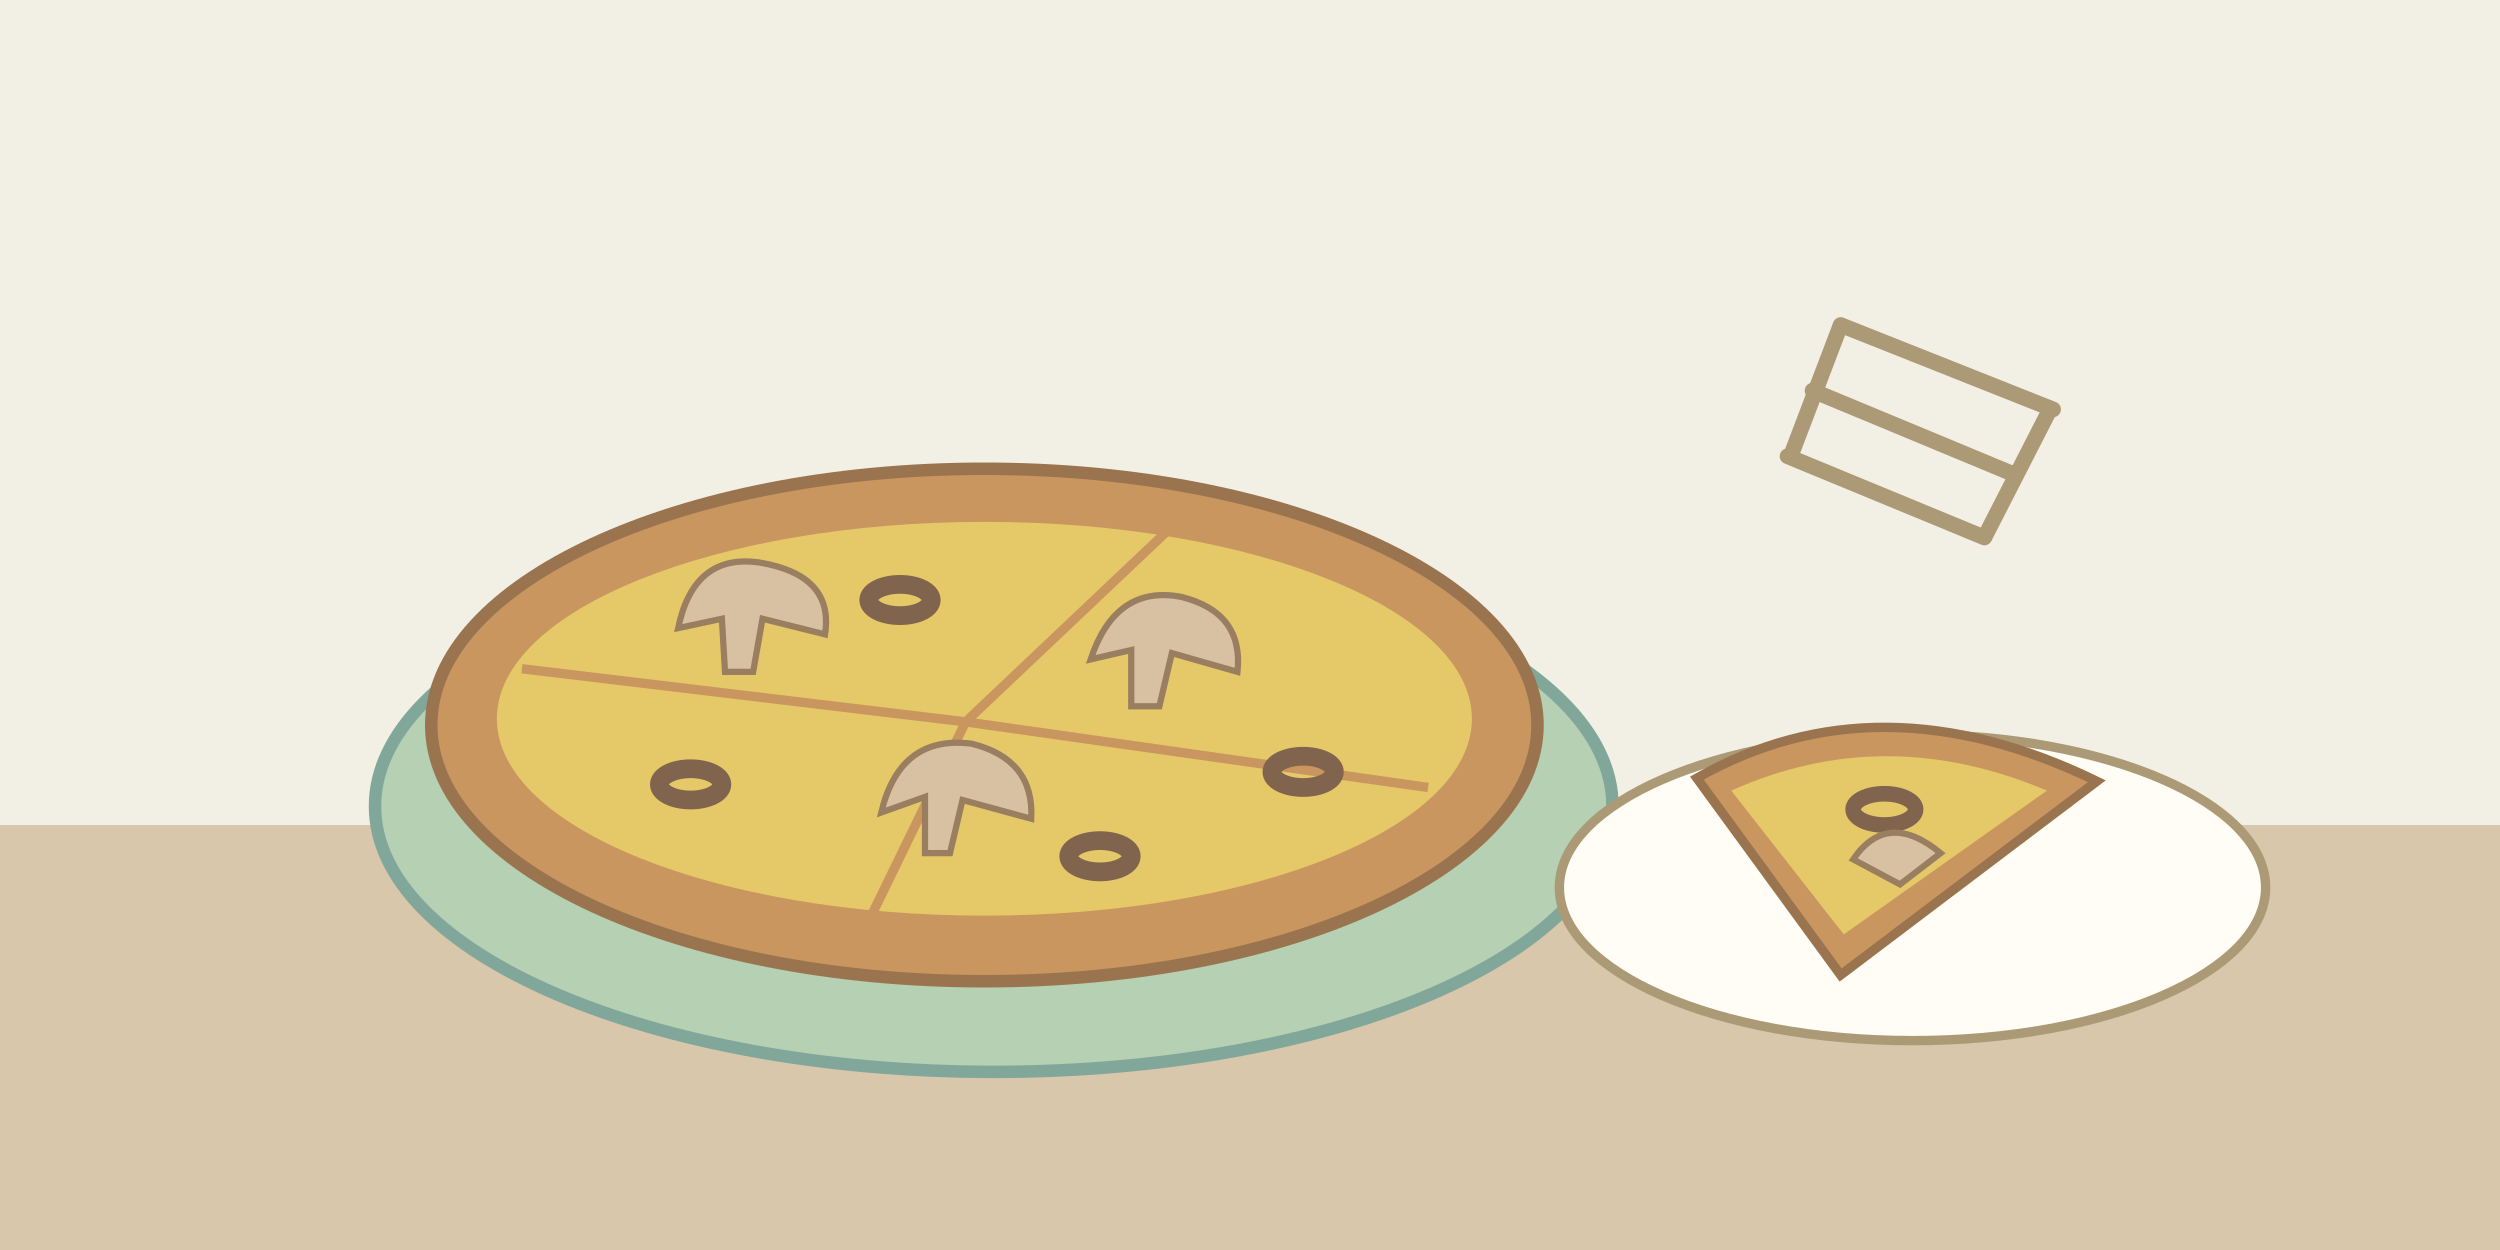
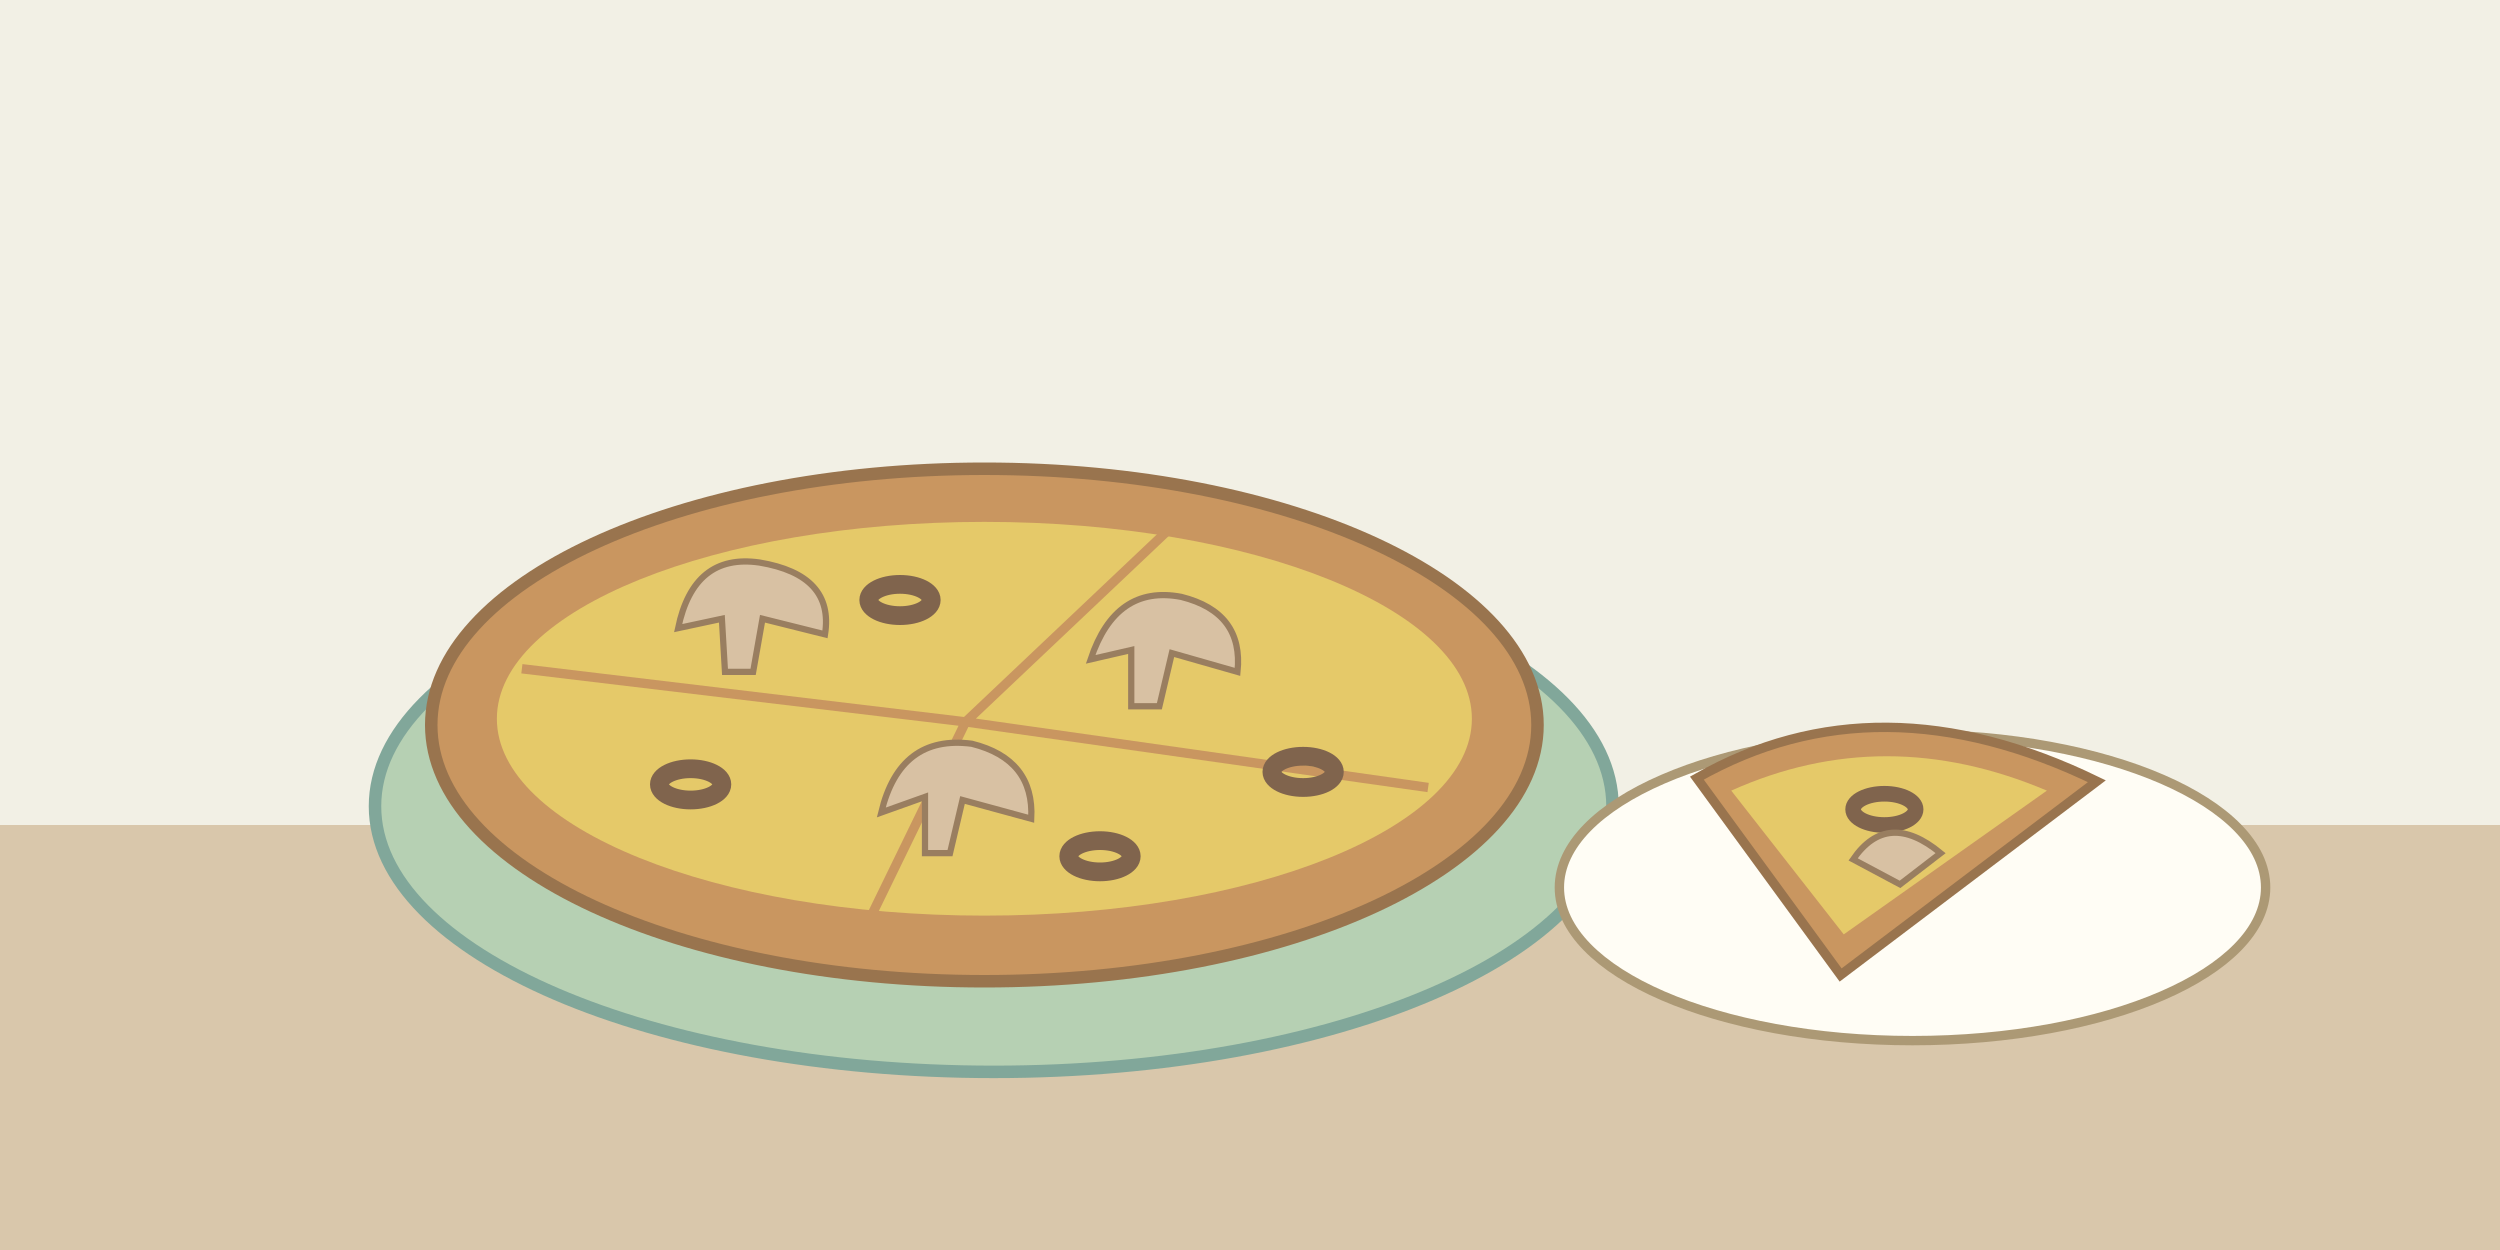
<svg xmlns="http://www.w3.org/2000/svg" viewBox="0 0 800 400" role="img" aria-labelledby="title desc">
  <rect width="800" height="400" fill="#f2f0e5" />
  <path d="M0 264H800V400H0Z" fill="#d9c7ab" />
  <ellipse cx="318" cy="258" rx="198" ry="85" fill="#b6d0b3" stroke="#81a79a" stroke-width="4" />
  <ellipse cx="315" cy="232" rx="177" ry="82" fill="#c99660" stroke="#99744e" stroke-width="4" />
  <ellipse cx="315" cy="230" rx="156" ry="63" fill="#e5c969" />
  <path d="M309 231L384 160M309 231L457 252M309 231L273 305M309 231L167 214" stroke="#c99660" stroke-width="3" />
  <g fill="#d8c1a3" stroke="#997e60" stroke-width="2">
    <path d="M217 201Q222 177 243 180Q267 184 264 203L244 198L241 215H232L231 198Z" />
    <path d="M349 211Q357 187 378 191Q398 196 396 215L375 209L371 226H362L362 208Z" />
    <path d="M282 260Q288 235 311 238Q331 243 330 262L308 256L304 273H296L296 255Z" />
  </g>
  <g fill="none" stroke="#80644d" stroke-width="6">
    <ellipse cx="288" cy="192" rx="10" ry="5" />
    <ellipse cx="417" cy="247" rx="10" ry="5" />
    <ellipse cx="221" cy="251" rx="10" ry="5" />
    <ellipse cx="352" cy="274" rx="10" ry="5" />
  </g>
  <ellipse cx="612" cy="284" rx="113" ry="49" fill="#fffdf5" stroke="#ac9975" stroke-width="3" />
  <path d="M543 249Q601 216 671 250L589 312Z" fill="#c99660" stroke="#99744e" stroke-width="3" />
  <path d="M554 253Q603 231 655 253L590 299Z" fill="#e5c969" />
  <ellipse cx="603" cy="259" rx="10" ry="5" fill="none" stroke="#80644d" stroke-width="5" />
  <path d="M593 275Q604 259 621 273L608 283Z" fill="#d8c1a3" stroke="#997e60" stroke-width="2" />
-   <path d="M572 146L635 172M580 125L645 152M589 104L657 131" stroke="#ac9975" stroke-width="5" stroke-linecap="round" />
-   <path d="M573 146L589 104M635 172L656 131" stroke="#ac9975" stroke-width="5" />
</svg>
